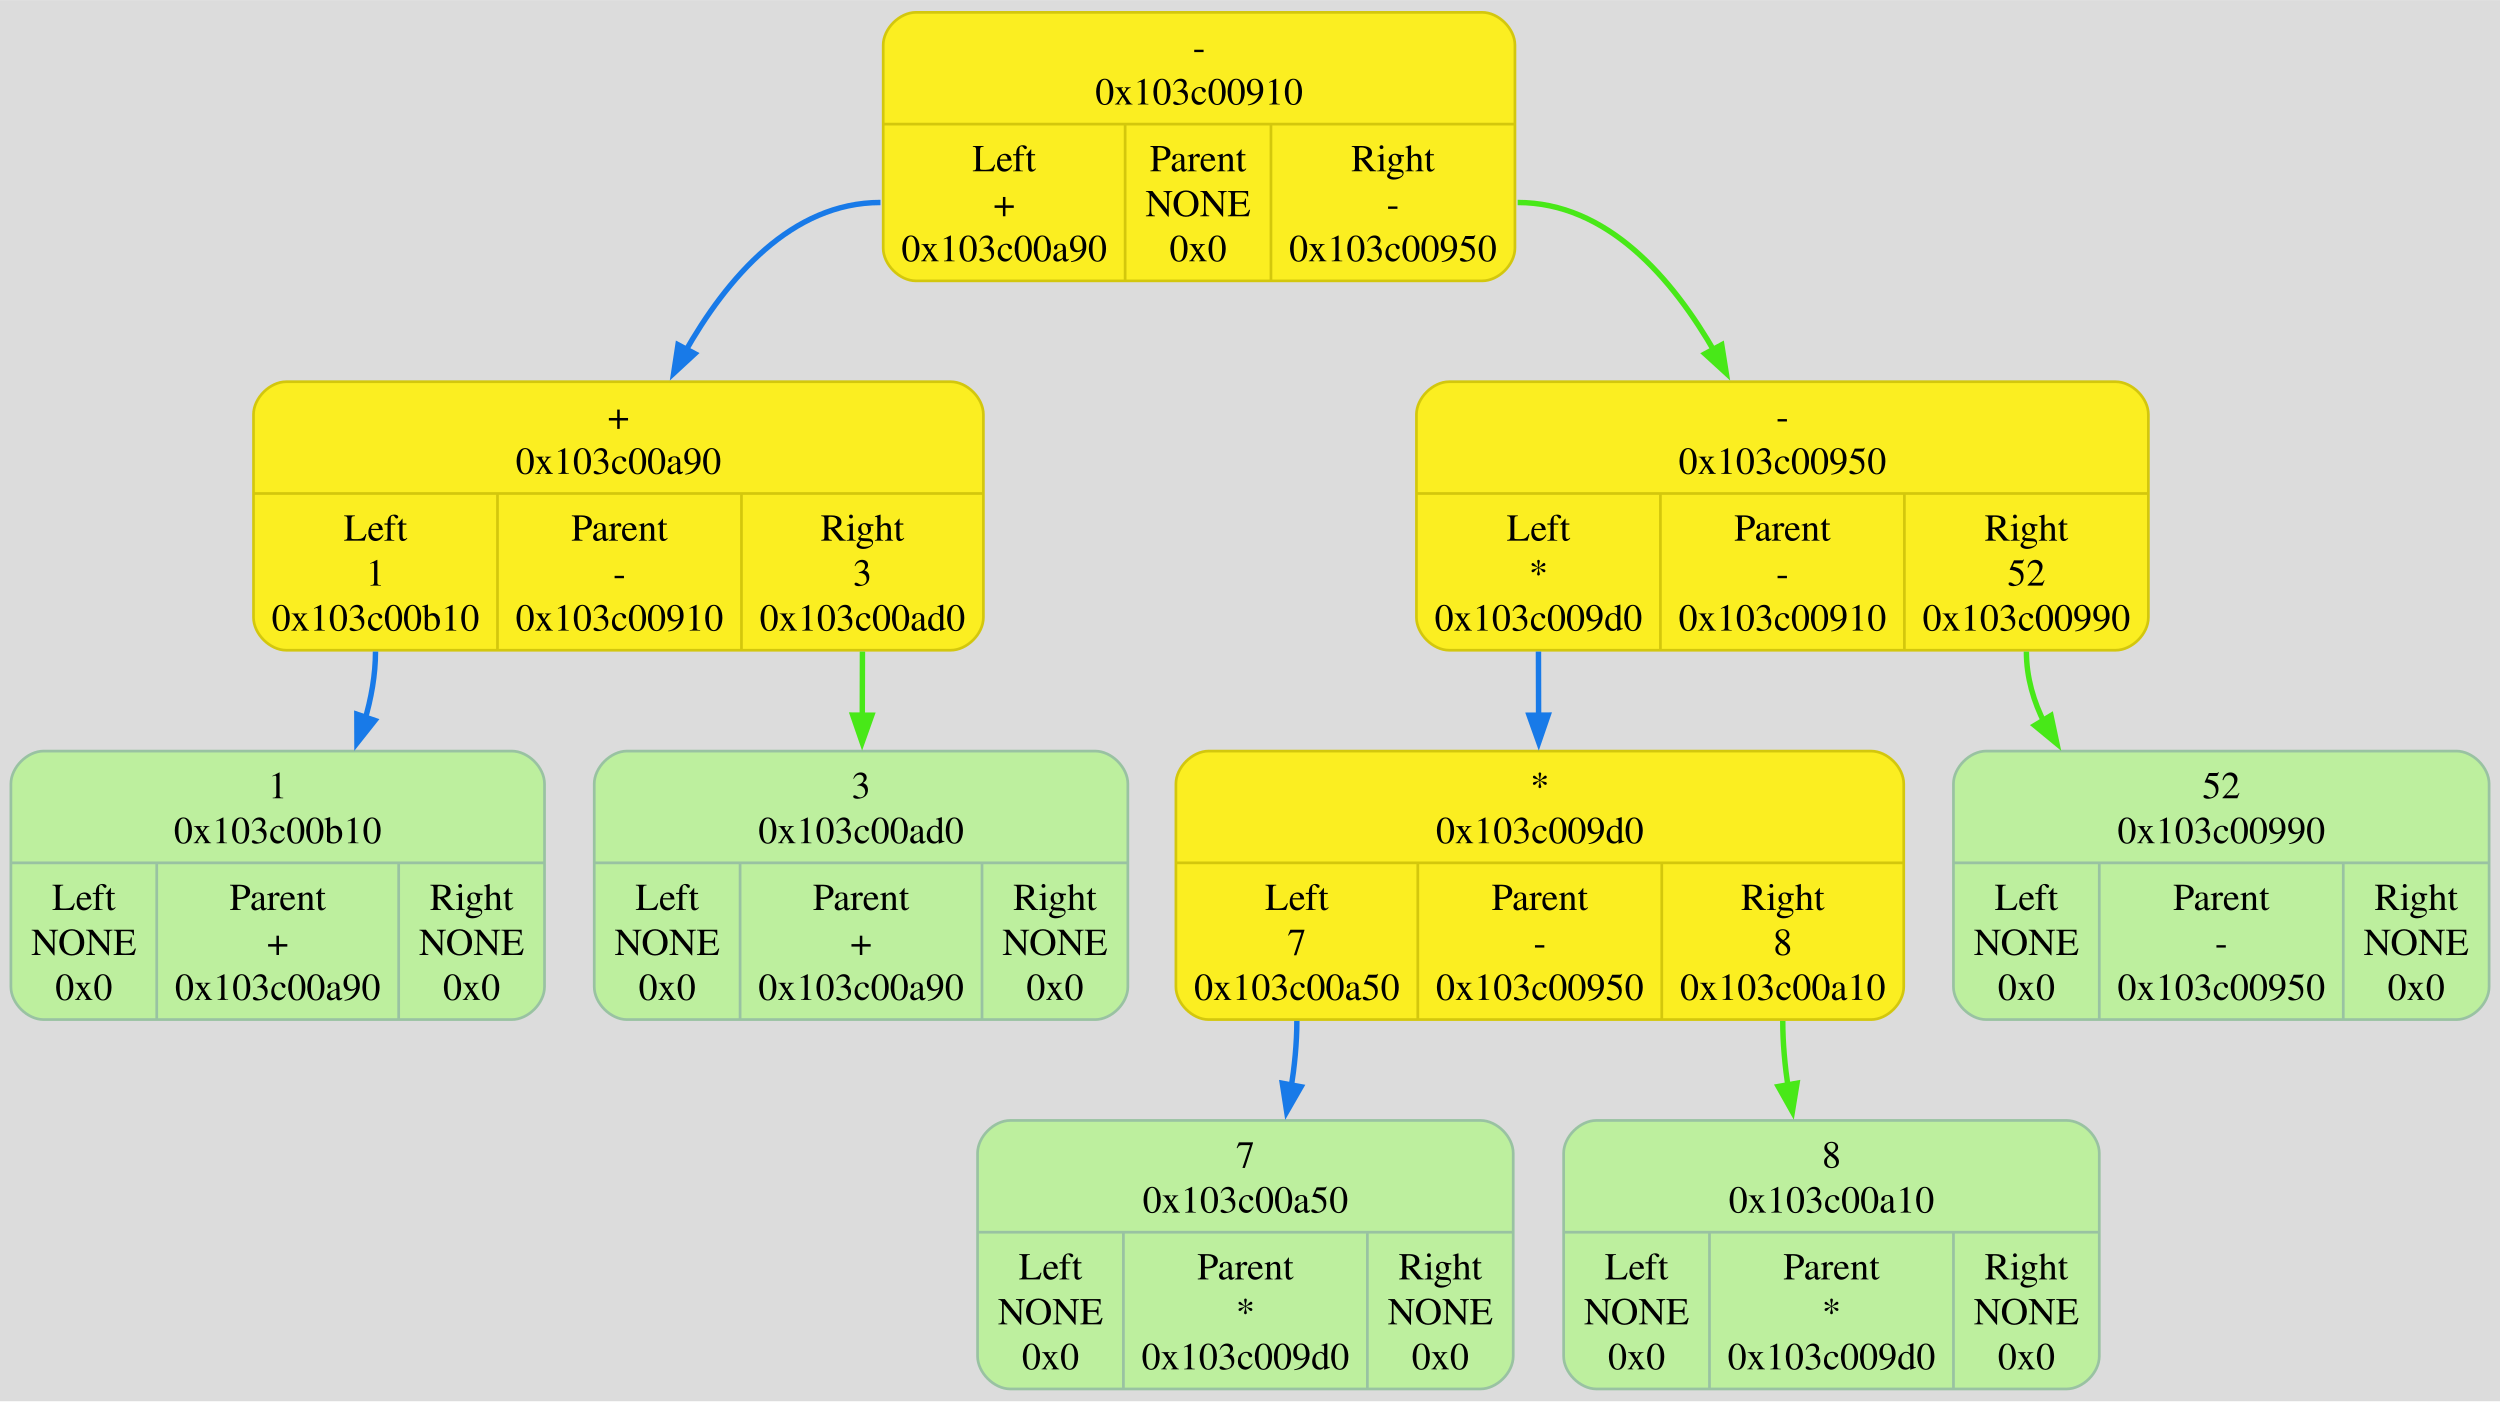
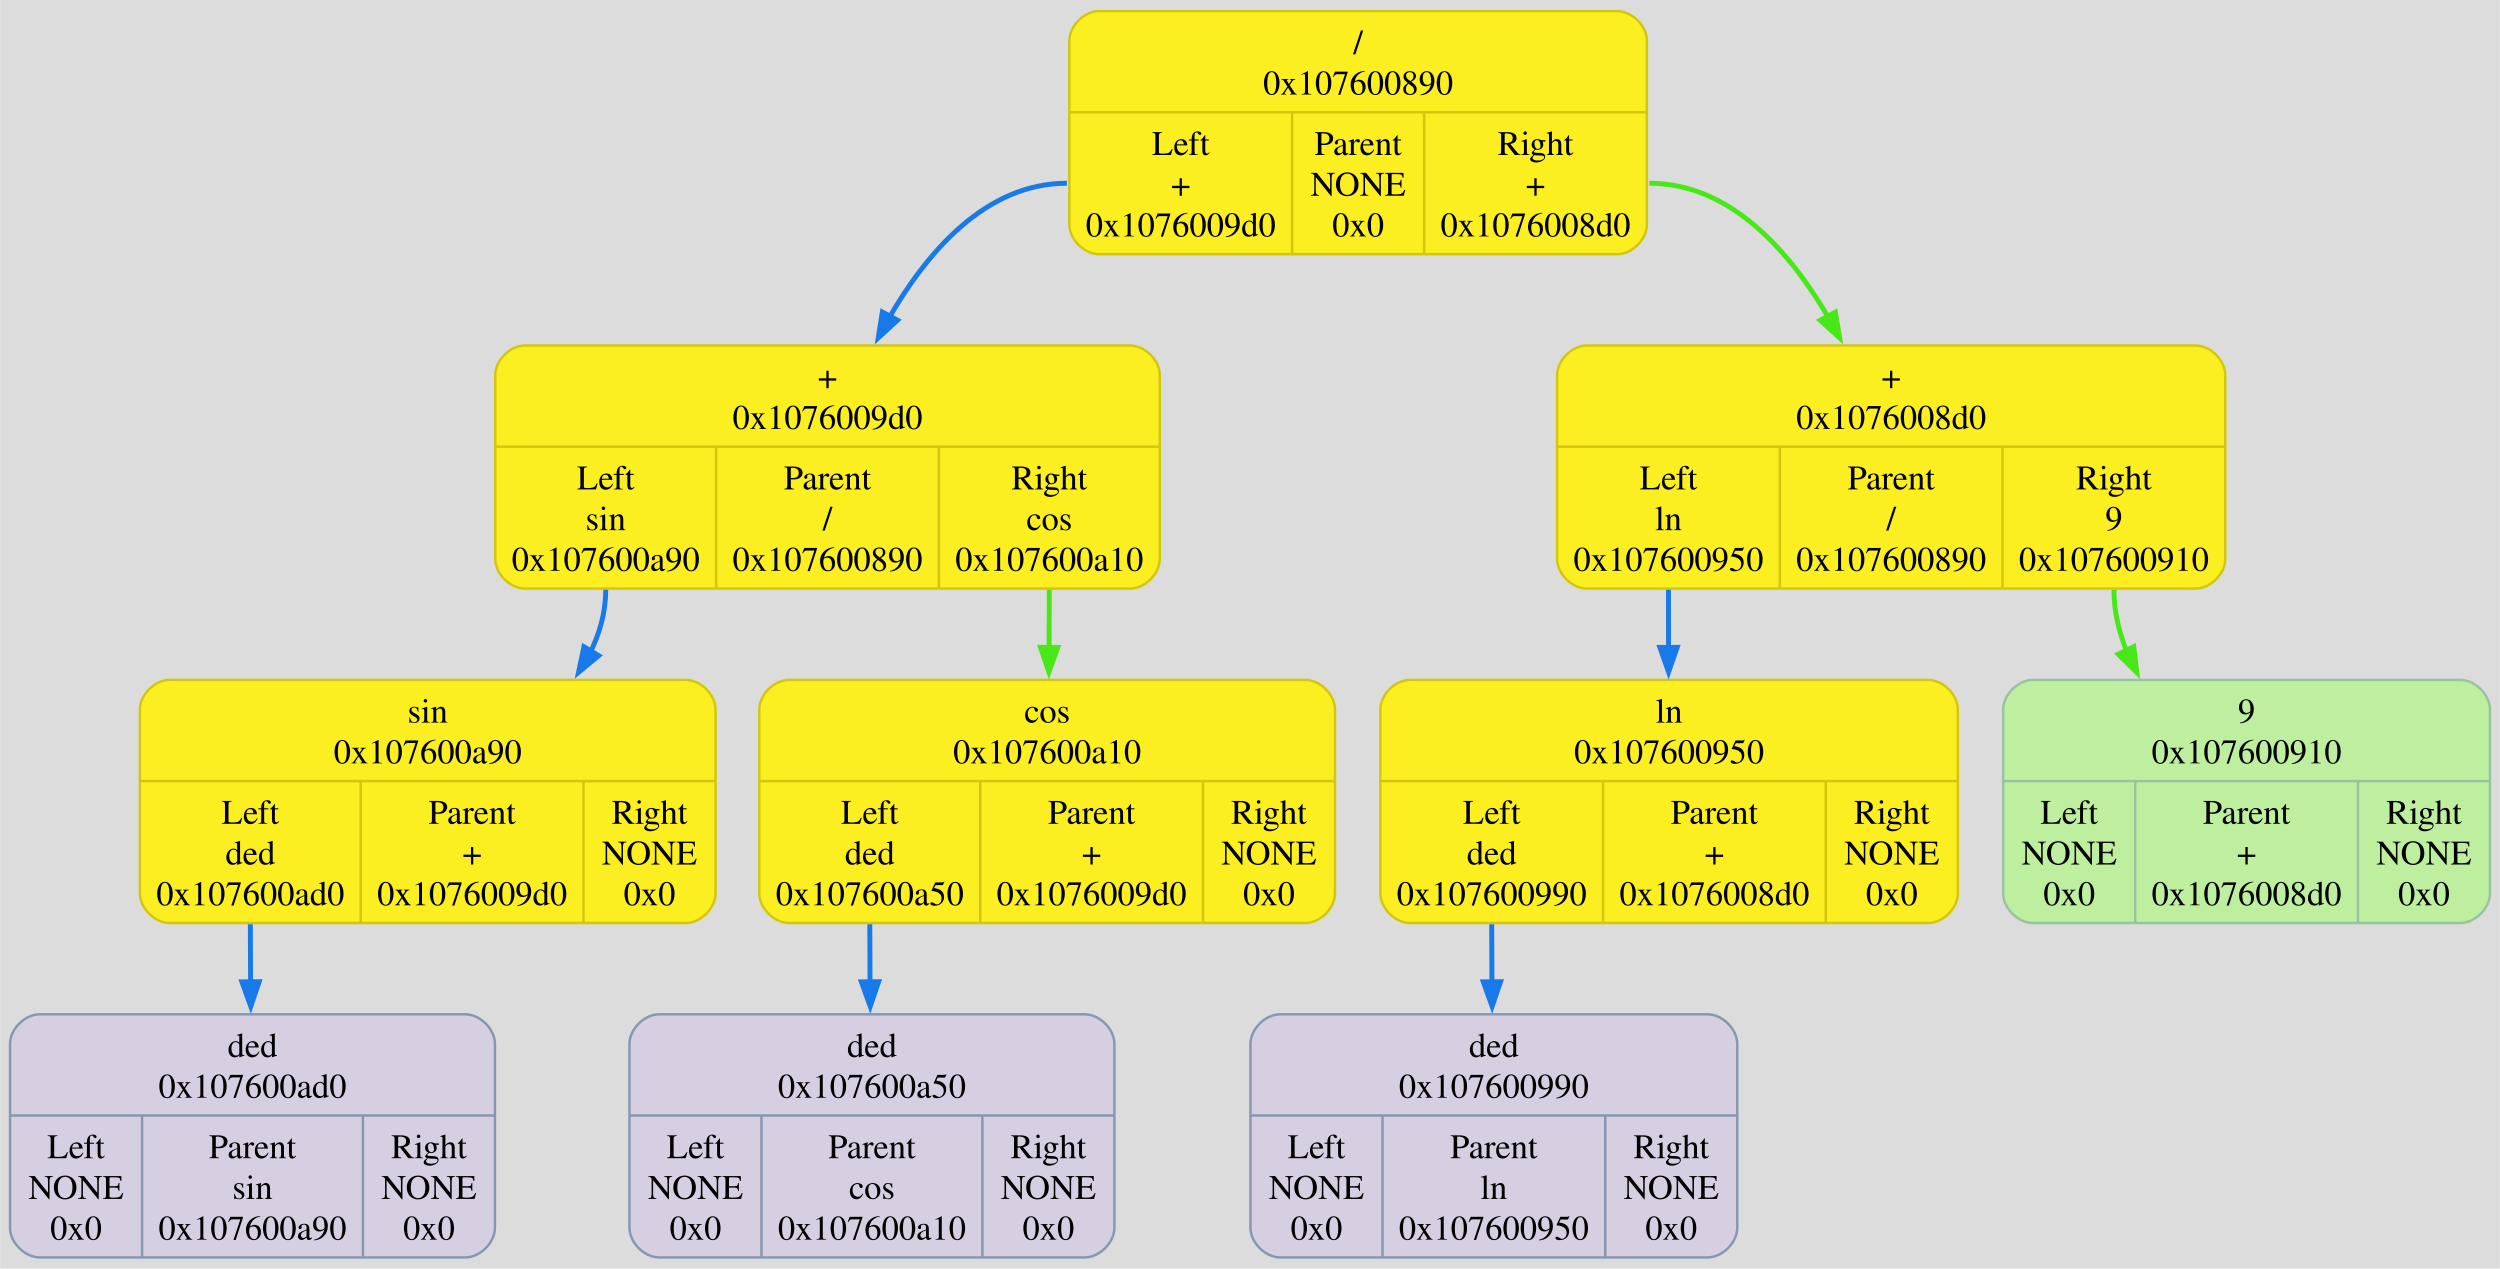
- <svg xmlns="http://www.w3.org/2000/svg" width="917pt" height="514pt" viewBox="0.00 0.00 917.12 514.00">
+ <svg xmlns="http://www.w3.org/2000/svg" width="1013pt" height="514pt" viewBox="0.00 0.00 1012.88 514.00">
  <g id="graph0" class="graph" transform="scale(1 1) rotate(0) translate(4 510)">
-     <polygon fill="#dcdcdc" stroke="none" points="-4,4 -4,-510 913.12,-510 913.12,4 -4,4" />
+     <polygon fill="#dcdcdc" stroke="none" points="-4,4 -4,-510 1008.88,-510 1008.88,4 -4,4" />
    <g id="node1" class="node">
-       <path fill="#fbee21" stroke="#d3c70d" d="M332,-407C332,-407 539.75,-407 539.75,-407 545.75,-407 551.75,-413 551.75,-419 551.75,-419 551.75,-493.5 551.75,-493.5 551.75,-499.5 545.75,-505.5 539.75,-505.5 539.75,-505.5 332,-505.5 332,-505.5 326,-505.5 320,-499.5 320,-493.5 320,-493.5 320,-419 320,-419 320,-413 326,-407 332,-407" />
-       <text text-anchor="middle" x="435.88" y="-488.2" font-family="Times,serif" font-size="14.00" fill="#000000">-</text>
-       <text text-anchor="middle" x="435.88" y="-471.7" font-family="Times,serif" font-size="14.00" fill="#000000">0x103c00910</text>
-       <polyline fill="none" stroke="#d3c70d" points="320,-464.5 551.75,-464.5" />
-       <text text-anchor="middle" x="364.38" y="-447.2" font-family="Times,serif" font-size="14.00" fill="#000000">Left</text>
-       <text text-anchor="middle" x="364.38" y="-430.7" font-family="Times,serif" font-size="14.00" fill="#000000">+</text>
-       <text text-anchor="middle" x="364.38" y="-414.2" font-family="Times,serif" font-size="14.00" fill="#000000">0x103c00a90</text>
-       <polyline fill="none" stroke="#d3c70d" points="408.75,-407 408.75,-464.5" />
-       <text text-anchor="middle" x="435.5" y="-447.2" font-family="Times,serif" font-size="14.00" fill="#000000">Parent</text>
-       <text text-anchor="middle" x="435.5" y="-430.7" font-family="Times,serif" font-size="14.00" fill="#000000">NONE</text>
-       <text text-anchor="middle" x="435.5" y="-414.2" font-family="Times,serif" font-size="14.00" fill="#000000">0x0</text>
-       <polyline fill="none" stroke="#d3c70d" points="462.25,-407 462.25,-464.5" />
-       <text text-anchor="middle" x="507" y="-447.2" font-family="Times,serif" font-size="14.00" fill="#000000">Right</text>
-       <text text-anchor="middle" x="507" y="-430.7" font-family="Times,serif" font-size="14.00" fill="#000000">-</text>
-       <text text-anchor="middle" x="507" y="-414.2" font-family="Times,serif" font-size="14.00" fill="#000000">0x103c00950</text>
+       <path fill="#fbee21" stroke="#d3c70d" d="M441.25,-407C441.25,-407 651.25,-407 651.25,-407 657.25,-407 663.25,-413 663.25,-419 663.25,-419 663.25,-493.5 663.25,-493.5 663.25,-499.5 657.25,-505.5 651.25,-505.5 651.25,-505.5 441.25,-505.5 441.25,-505.5 435.25,-505.5 429.25,-499.5 429.25,-493.5 429.25,-493.5 429.25,-419 429.25,-419 429.25,-413 435.25,-407 441.25,-407" />
+       <text text-anchor="middle" x="546.25" y="-488.2" font-family="Times,serif" font-size="14.00" fill="#000000">/</text>
+       <text text-anchor="middle" x="546.25" y="-471.7" font-family="Times,serif" font-size="14.00" fill="#000000">0x107600890</text>
+       <polyline fill="none" stroke="#d3c70d" points="429.25,-464.5 663.25,-464.5" />
+       <text text-anchor="middle" x="474.38" y="-447.2" font-family="Times,serif" font-size="14.00" fill="#000000">Left</text>
+       <text text-anchor="middle" x="474.38" y="-430.7" font-family="Times,serif" font-size="14.00" fill="#000000">+</text>
+       <text text-anchor="middle" x="474.38" y="-414.2" font-family="Times,serif" font-size="14.00" fill="#000000">0x1076009d0</text>
+       <polyline fill="none" stroke="#d3c70d" points="519.5,-407 519.5,-464.5" />
+       <text text-anchor="middle" x="546.25" y="-447.2" font-family="Times,serif" font-size="14.00" fill="#000000">Parent</text>
+       <text text-anchor="middle" x="546.25" y="-430.7" font-family="Times,serif" font-size="14.00" fill="#000000">NONE</text>
+       <text text-anchor="middle" x="546.25" y="-414.2" font-family="Times,serif" font-size="14.00" fill="#000000">0x0</text>
+       <polyline fill="none" stroke="#d3c70d" points="573,-407 573,-464.5" />
+       <text text-anchor="middle" x="618.12" y="-447.2" font-family="Times,serif" font-size="14.00" fill="#000000">Right</text>
+       <text text-anchor="middle" x="618.12" y="-430.7" font-family="Times,serif" font-size="14.00" fill="#000000">+</text>
+       <text text-anchor="middle" x="618.12" y="-414.2" font-family="Times,serif" font-size="14.00" fill="#000000">0x1076008d0</text>
    </g>
    <g id="node2" class="node">
-       <path fill="#fbee21" stroke="#d3c70d" d="M101,-271.5C101,-271.5 344.75,-271.5 344.75,-271.5 350.75,-271.5 356.75,-277.5 356.75,-283.5 356.75,-283.5 356.75,-358 356.75,-358 356.75,-364 350.75,-370 344.75,-370 344.75,-370 101,-370 101,-370 95,-370 89,-364 89,-358 89,-358 89,-283.5 89,-283.5 89,-277.5 95,-271.5 101,-271.5" />
-       <text text-anchor="middle" x="222.88" y="-352.7" font-family="Times,serif" font-size="14.00" fill="#000000">+</text>
-       <text text-anchor="middle" x="222.88" y="-336.2" font-family="Times,serif" font-size="14.00" fill="#000000">0x103c00a90</text>
-       <polyline fill="none" stroke="#d3c70d" points="89,-329 356.75,-329" />
-       <text text-anchor="middle" x="133.75" y="-311.7" font-family="Times,serif" font-size="14.00" fill="#000000">Left</text>
-       <text text-anchor="middle" x="133.75" y="-295.2" font-family="Times,serif" font-size="14.00" fill="#000000">1</text>
-       <text text-anchor="middle" x="133.75" y="-278.7" font-family="Times,serif" font-size="14.00" fill="#000000">0x103c00b10</text>
-       <polyline fill="none" stroke="#d3c70d" points="178.5,-271.5 178.5,-329" />
-       <text text-anchor="middle" x="223.25" y="-311.7" font-family="Times,serif" font-size="14.00" fill="#000000">Parent</text>
-       <text text-anchor="middle" x="223.25" y="-295.2" font-family="Times,serif" font-size="14.00" fill="#000000">-</text>
-       <text text-anchor="middle" x="223.25" y="-278.7" font-family="Times,serif" font-size="14.00" fill="#000000">0x103c00910</text>
-       <polyline fill="none" stroke="#d3c70d" points="268,-271.5 268,-329" />
-       <text text-anchor="middle" x="312.38" y="-311.7" font-family="Times,serif" font-size="14.00" fill="#000000">Right</text>
-       <text text-anchor="middle" x="312.38" y="-295.2" font-family="Times,serif" font-size="14.00" fill="#000000">3</text>
-       <text text-anchor="middle" x="312.38" y="-278.7" font-family="Times,serif" font-size="14.00" fill="#000000">0x103c00ad0</text>
+       <path fill="#fbee21" stroke="#d3c70d" d="M208.62,-271.5C208.62,-271.5 453.88,-271.5 453.88,-271.5 459.88,-271.5 465.88,-277.5 465.88,-283.5 465.88,-283.5 465.88,-358 465.88,-358 465.88,-364 459.88,-370 453.88,-370 453.88,-370 208.62,-370 208.62,-370 202.62,-370 196.62,-364 196.62,-358 196.62,-358 196.62,-283.5 196.62,-283.5 196.62,-277.5 202.62,-271.5 208.62,-271.5" />
+       <text text-anchor="middle" x="331.25" y="-352.7" font-family="Times,serif" font-size="14.00" fill="#000000">+</text>
+       <text text-anchor="middle" x="331.25" y="-336.2" font-family="Times,serif" font-size="14.00" fill="#000000">0x1076009d0</text>
+       <polyline fill="none" stroke="#d3c70d" points="196.62,-329 465.88,-329" />
+       <text text-anchor="middle" x="241.38" y="-311.7" font-family="Times,serif" font-size="14.00" fill="#000000">Left</text>
+       <text text-anchor="middle" x="241.38" y="-295.2" font-family="Times,serif" font-size="14.00" fill="#000000">sin</text>
+       <text text-anchor="middle" x="241.38" y="-278.7" font-family="Times,serif" font-size="14.00" fill="#000000">0x107600a90</text>
+       <polyline fill="none" stroke="#d3c70d" points="286.12,-271.5 286.12,-329" />
+       <text text-anchor="middle" x="331.25" y="-311.7" font-family="Times,serif" font-size="14.00" fill="#000000">Parent</text>
+       <text text-anchor="middle" x="331.25" y="-295.2" font-family="Times,serif" font-size="14.00" fill="#000000">/</text>
+       <text text-anchor="middle" x="331.25" y="-278.7" font-family="Times,serif" font-size="14.00" fill="#000000">0x107600890</text>
+       <polyline fill="none" stroke="#d3c70d" points="376.38,-271.5 376.38,-329" />
+       <text text-anchor="middle" x="421.12" y="-311.7" font-family="Times,serif" font-size="14.00" fill="#000000">Right</text>
+       <text text-anchor="middle" x="421.12" y="-295.2" font-family="Times,serif" font-size="14.00" fill="#000000">cos</text>
+       <text text-anchor="middle" x="421.12" y="-278.7" font-family="Times,serif" font-size="14.00" fill="#000000">0x107600a10</text>
    </g>
    <g id="edge1" class="edge">
-       <path fill="none" stroke="#187ae8" stroke-width="2" d="M319,-435.75C286.46,-435.75 262.71,-408.27 246.95,-380.3" />
-       <polygon fill="#187ae8" stroke="#187ae8" stroke-width="2" points="250.91,-380.29 243.13,-373.1 244.72,-383.57 250.91,-380.29" />
+       <path fill="none" stroke="#187ae8" stroke-width="2" d="M428.25,-435.75C395.59,-435.75 371.62,-408.27 355.68,-380.3" />
+       <polygon fill="#187ae8" stroke="#187ae8" stroke-width="2" points="359.62,-380.25 351.8,-373.09 353.46,-383.56 359.62,-380.25" />
+     </g>
+     <g id="node7" class="node">
+       <path fill="#fbee21" stroke="#d3c70d" d="M638.88,-271.5C638.88,-271.5 885.62,-271.5 885.62,-271.5 891.62,-271.5 897.62,-277.5 897.62,-283.5 897.62,-283.5 897.62,-358 897.62,-358 897.62,-364 891.62,-370 885.62,-370 885.62,-370 638.88,-370 638.88,-370 632.88,-370 626.88,-364 626.88,-358 626.88,-358 626.88,-283.5 626.88,-283.5 626.88,-277.5 632.88,-271.5 638.88,-271.5" />
+       <text text-anchor="middle" x="762.25" y="-352.7" font-family="Times,serif" font-size="14.00" fill="#000000">+</text>
+       <text text-anchor="middle" x="762.25" y="-336.2" font-family="Times,serif" font-size="14.00" fill="#000000">0x1076008d0</text>
+       <polyline fill="none" stroke="#d3c70d" points="626.88,-329 897.62,-329" />
+       <text text-anchor="middle" x="672" y="-311.7" font-family="Times,serif" font-size="14.00" fill="#000000">Left</text>
+       <text text-anchor="middle" x="672" y="-295.2" font-family="Times,serif" font-size="14.00" fill="#000000">ln</text>
+       <text text-anchor="middle" x="672" y="-278.7" font-family="Times,serif" font-size="14.00" fill="#000000">0x107600950</text>
+       <polyline fill="none" stroke="#d3c70d" points="717.12,-271.5 717.12,-329" />
+       <text text-anchor="middle" x="762.25" y="-311.7" font-family="Times,serif" font-size="14.00" fill="#000000">Parent</text>
+       <text text-anchor="middle" x="762.25" y="-295.2" font-family="Times,serif" font-size="14.00" fill="#000000">/</text>
+       <text text-anchor="middle" x="762.25" y="-278.7" font-family="Times,serif" font-size="14.00" fill="#000000">0x107600890</text>
+       <polyline fill="none" stroke="#d3c70d" points="807.38,-271.5 807.38,-329" />
+       <text text-anchor="middle" x="852.5" y="-311.7" font-family="Times,serif" font-size="14.00" fill="#000000">Right</text>
+       <text text-anchor="middle" x="852.5" y="-295.2" font-family="Times,serif" font-size="14.00" fill="#000000">9</text>
+       <text text-anchor="middle" x="852.5" y="-278.7" font-family="Times,serif" font-size="14.00" fill="#000000">0x107600910</text>
+     </g>
+     <g id="edge9" class="edge">
+       <path fill="none" stroke="#48e818" stroke-width="2" d="M664.25,-435.75C697.05,-435.75 721.27,-408.27 737.42,-380.3" />
+       <polygon fill="#48e818" stroke="#48e818" stroke-width="2" points="739.64,-383.54 741.35,-373.09 733.49,-380.19 739.64,-383.54" />
+     </g>
+     <g id="node3" class="node">
+       <path fill="#fbee21" stroke="#d3c70d" d="M64.62,-136C64.62,-136 273.88,-136 273.88,-136 279.88,-136 285.88,-142 285.88,-148 285.88,-148 285.88,-222.5 285.88,-222.5 285.88,-228.5 279.88,-234.5 273.88,-234.5 273.88,-234.5 64.63,-234.5 64.63,-234.5 58.62,-234.5 52.62,-228.5 52.62,-222.5 52.62,-222.5 52.62,-148 52.62,-148 52.62,-142 58.62,-136 64.62,-136" />
+       <text text-anchor="middle" x="169.25" y="-217.2" font-family="Times,serif" font-size="14.00" fill="#000000">sin</text>
+       <text text-anchor="middle" x="169.25" y="-200.7" font-family="Times,serif" font-size="14.00" fill="#000000">0x107600a90</text>
+       <polyline fill="none" stroke="#d3c70d" points="52.62,-193.5 285.88,-193.5" />
+       <text text-anchor="middle" x="97.38" y="-176.2" font-family="Times,serif" font-size="14.00" fill="#000000">Left</text>
+       <text text-anchor="middle" x="97.38" y="-159.7" font-family="Times,serif" font-size="14.00" fill="#000000">ded</text>
+       <text text-anchor="middle" x="97.38" y="-143.2" font-family="Times,serif" font-size="14.00" fill="#000000">0x107600ad0</text>
+       <polyline fill="none" stroke="#d3c70d" points="142.12,-136 142.12,-193.5" />
+       <text text-anchor="middle" x="187.25" y="-176.2" font-family="Times,serif" font-size="14.00" fill="#000000">Parent</text>
+       <text text-anchor="middle" x="187.25" y="-159.7" font-family="Times,serif" font-size="14.00" fill="#000000">+</text>
+       <text text-anchor="middle" x="187.25" y="-143.2" font-family="Times,serif" font-size="14.00" fill="#000000">0x1076009d0</text>
+       <polyline fill="none" stroke="#d3c70d" points="232.38,-136 232.38,-193.5" />
+       <text text-anchor="middle" x="259.12" y="-176.2" font-family="Times,serif" font-size="14.00" fill="#000000">Right</text>
+       <text text-anchor="middle" x="259.12" y="-159.7" font-family="Times,serif" font-size="14.00" fill="#000000">NONE</text>
+       <text text-anchor="middle" x="259.12" y="-143.2" font-family="Times,serif" font-size="14.00" fill="#000000">0x0</text>
+     </g>
+     <g id="edge2" class="edge">
+       <path fill="none" stroke="#187ae8" stroke-width="2" d="M241.38,-271C241.38,-261.66 238.8,-252.82 234.63,-244.64" />
+       <polygon fill="#187ae8" stroke="#187ae8" stroke-width="2" points="238.53,-244.33 230.37,-237.57 232.54,-247.95 238.53,-244.33" />
    </g>
    <g id="node5" class="node">
-       <path fill="#fbee21" stroke="#d3c70d" d="M527.62,-271.5C527.62,-271.5 772.12,-271.5 772.12,-271.5 778.12,-271.5 784.12,-277.5 784.12,-283.5 784.12,-283.5 784.12,-358 784.12,-358 784.12,-364 778.12,-370 772.12,-370 772.12,-370 527.62,-370 527.62,-370 521.62,-370 515.62,-364 515.62,-358 515.62,-358 515.62,-283.5 515.62,-283.5 515.62,-277.5 521.62,-271.5 527.62,-271.5" />
-       <text text-anchor="middle" x="649.88" y="-352.7" font-family="Times,serif" font-size="14.00" fill="#000000">-</text>
-       <text text-anchor="middle" x="649.88" y="-336.2" font-family="Times,serif" font-size="14.00" fill="#000000">0x103c00950</text>
-       <polyline fill="none" stroke="#d3c70d" points="515.62,-329 784.12,-329" />
-       <text text-anchor="middle" x="560.38" y="-311.7" font-family="Times,serif" font-size="14.00" fill="#000000">Left</text>
-       <text text-anchor="middle" x="560.38" y="-295.2" font-family="Times,serif" font-size="14.00" fill="#000000">*</text>
-       <text text-anchor="middle" x="560.38" y="-278.7" font-family="Times,serif" font-size="14.00" fill="#000000">0x103c009d0</text>
-       <polyline fill="none" stroke="#d3c70d" points="605.12,-271.5 605.12,-329" />
-       <text text-anchor="middle" x="649.88" y="-311.7" font-family="Times,serif" font-size="14.00" fill="#000000">Parent</text>
-       <text text-anchor="middle" x="649.88" y="-295.2" font-family="Times,serif" font-size="14.00" fill="#000000">-</text>
-       <text text-anchor="middle" x="649.88" y="-278.7" font-family="Times,serif" font-size="14.00" fill="#000000">0x103c00910</text>
-       <polyline fill="none" stroke="#d3c70d" points="694.62,-271.5 694.62,-329" />
-       <text text-anchor="middle" x="739.38" y="-311.7" font-family="Times,serif" font-size="14.00" fill="#000000">Right</text>
-       <text text-anchor="middle" x="739.38" y="-295.2" font-family="Times,serif" font-size="14.00" fill="#000000">52</text>
-       <text text-anchor="middle" x="739.38" y="-278.7" font-family="Times,serif" font-size="14.00" fill="#000000">0x103c00990</text>
+       <path fill="#fbee21" stroke="#d3c70d" d="M315.62,-136C315.62,-136 524.88,-136 524.88,-136 530.88,-136 536.88,-142 536.88,-148 536.88,-148 536.88,-222.5 536.88,-222.5 536.88,-228.5 530.88,-234.5 524.88,-234.5 524.88,-234.5 315.62,-234.5 315.62,-234.5 309.62,-234.5 303.62,-228.5 303.62,-222.5 303.62,-222.5 303.62,-148 303.62,-148 303.62,-142 309.62,-136 315.62,-136" />
+       <text text-anchor="middle" x="420.25" y="-217.2" font-family="Times,serif" font-size="14.00" fill="#000000">cos</text>
+       <text text-anchor="middle" x="420.25" y="-200.7" font-family="Times,serif" font-size="14.00" fill="#000000">0x107600a10</text>
+       <polyline fill="none" stroke="#d3c70d" points="303.62,-193.5 536.88,-193.5" />
+       <text text-anchor="middle" x="348.38" y="-176.2" font-family="Times,serif" font-size="14.00" fill="#000000">Left</text>
+       <text text-anchor="middle" x="348.38" y="-159.7" font-family="Times,serif" font-size="14.00" fill="#000000">ded</text>
+       <text text-anchor="middle" x="348.38" y="-143.2" font-family="Times,serif" font-size="14.00" fill="#000000">0x107600a50</text>
+       <polyline fill="none" stroke="#d3c70d" points="393.12,-136 393.12,-193.5" />
+       <text text-anchor="middle" x="438.25" y="-176.2" font-family="Times,serif" font-size="14.00" fill="#000000">Parent</text>
+       <text text-anchor="middle" x="438.25" y="-159.7" font-family="Times,serif" font-size="14.00" fill="#000000">+</text>
+       <text text-anchor="middle" x="438.25" y="-143.2" font-family="Times,serif" font-size="14.00" fill="#000000">0x1076009d0</text>
+       <polyline fill="none" stroke="#d3c70d" points="483.38,-136 483.38,-193.5" />
+       <text text-anchor="middle" x="510.12" y="-176.2" font-family="Times,serif" font-size="14.00" fill="#000000">Right</text>
+       <text text-anchor="middle" x="510.12" y="-159.7" font-family="Times,serif" font-size="14.00" fill="#000000">NONE</text>
+       <text text-anchor="middle" x="510.12" y="-143.2" font-family="Times,serif" font-size="14.00" fill="#000000">0x0</text>
+     </g>
+     <g id="edge5" class="edge">
+       <path fill="none" stroke="#48e818" stroke-width="2" d="M421.12,-271C421.12,-262.91 421.08,-254.38 421.02,-245.98" />
+       <polygon fill="#48e818" stroke="#48e818" stroke-width="2" points="424.54,-247.65 420.95,-237.68 417.54,-247.71 424.54,-247.65" />
+     </g>
+     <g id="node4" class="node">
+       <path fill="#d5cfe1" stroke="#8797b2" d="M12,-0.5C12,-0.5 184.5,-0.5 184.5,-0.5 190.5,-0.5 196.5,-6.5 196.5,-12.5 196.5,-12.5 196.5,-87 196.5,-87 196.5,-93 190.5,-99 184.5,-99 184.5,-99 12,-99 12,-99 6,-99 0,-93 0,-87 0,-87 0,-12.5 0,-12.5 0,-6.5 6,-0.5 12,-0.5" />
+       <text text-anchor="middle" x="98.25" y="-81.7" font-family="Times,serif" font-size="14.00" fill="#000000">ded</text>
+       <text text-anchor="middle" x="98.25" y="-65.2" font-family="Times,serif" font-size="14.00" fill="#000000">0x107600ad0</text>
+       <polyline fill="none" stroke="#8797b2" points="0,-58 196.5,-58" />
+       <text text-anchor="middle" x="26.75" y="-40.7" font-family="Times,serif" font-size="14.00" fill="#000000">Left</text>
+       <text text-anchor="middle" x="26.75" y="-24.2" font-family="Times,serif" font-size="14.00" fill="#000000">NONE</text>
+       <text text-anchor="middle" x="26.75" y="-7.7" font-family="Times,serif" font-size="14.00" fill="#000000">0x0</text>
+       <polyline fill="none" stroke="#8797b2" points="53.5,-0.5 53.5,-58" />
+       <text text-anchor="middle" x="98.25" y="-40.7" font-family="Times,serif" font-size="14.00" fill="#000000">Parent</text>
+       <text text-anchor="middle" x="98.25" y="-24.2" font-family="Times,serif" font-size="14.00" fill="#000000">sin</text>
+       <text text-anchor="middle" x="98.25" y="-7.7" font-family="Times,serif" font-size="14.00" fill="#000000">0x107600a90</text>
+       <polyline fill="none" stroke="#8797b2" points="143,-0.5 143,-58" />
+       <text text-anchor="middle" x="169.75" y="-40.7" font-family="Times,serif" font-size="14.00" fill="#000000">Right</text>
+       <text text-anchor="middle" x="169.75" y="-24.2" font-family="Times,serif" font-size="14.00" fill="#000000">NONE</text>
+       <text text-anchor="middle" x="169.75" y="-7.7" font-family="Times,serif" font-size="14.00" fill="#000000">0x0</text>
+     </g>
+     <g id="edge3" class="edge">
+       <path fill="none" stroke="#187ae8" stroke-width="2" d="M97.38,-135.5C97.38,-127.41 97.42,-118.88 97.48,-110.48" />
+       <polygon fill="#187ae8" stroke="#187ae8" stroke-width="2" points="100.96,-112.21 97.55,-102.18 93.96,-112.15 100.96,-112.21" />
+     </g>
+     <g id="node6" class="node">
+       <path fill="#d5cfe1" stroke="#8797b2" d="M263,-0.5C263,-0.5 435.5,-0.5 435.5,-0.5 441.5,-0.5 447.5,-6.5 447.5,-12.5 447.5,-12.5 447.5,-87 447.5,-87 447.5,-93 441.5,-99 435.5,-99 435.5,-99 263,-99 263,-99 257,-99 251,-93 251,-87 251,-87 251,-12.5 251,-12.5 251,-6.5 257,-0.5 263,-0.5" />
+       <text text-anchor="middle" x="349.25" y="-81.7" font-family="Times,serif" font-size="14.00" fill="#000000">ded</text>
+       <text text-anchor="middle" x="349.25" y="-65.2" font-family="Times,serif" font-size="14.00" fill="#000000">0x107600a50</text>
+       <polyline fill="none" stroke="#8797b2" points="251,-58 447.5,-58" />
+       <text text-anchor="middle" x="277.75" y="-40.7" font-family="Times,serif" font-size="14.00" fill="#000000">Left</text>
+       <text text-anchor="middle" x="277.75" y="-24.2" font-family="Times,serif" font-size="14.00" fill="#000000">NONE</text>
+       <text text-anchor="middle" x="277.75" y="-7.7" font-family="Times,serif" font-size="14.00" fill="#000000">0x0</text>
+       <polyline fill="none" stroke="#8797b2" points="304.5,-0.5 304.5,-58" />
+       <text text-anchor="middle" x="349.25" y="-40.7" font-family="Times,serif" font-size="14.00" fill="#000000">Parent</text>
+       <text text-anchor="middle" x="349.25" y="-24.2" font-family="Times,serif" font-size="14.00" fill="#000000">cos</text>
+       <text text-anchor="middle" x="349.25" y="-7.7" font-family="Times,serif" font-size="14.00" fill="#000000">0x107600a10</text>
+       <polyline fill="none" stroke="#8797b2" points="394,-0.5 394,-58" />
+       <text text-anchor="middle" x="420.75" y="-40.7" font-family="Times,serif" font-size="14.00" fill="#000000">Right</text>
+       <text text-anchor="middle" x="420.75" y="-24.2" font-family="Times,serif" font-size="14.00" fill="#000000">NONE</text>
+       <text text-anchor="middle" x="420.75" y="-7.7" font-family="Times,serif" font-size="14.00" fill="#000000">0x0</text>
+     </g>
+     <g id="edge4" class="edge">
+       <path fill="none" stroke="#187ae8" stroke-width="2" d="M348.38,-135.5C348.38,-127.41 348.42,-118.88 348.48,-110.48" />
+       <polygon fill="#187ae8" stroke="#187ae8" stroke-width="2" points="351.96,-112.21 348.55,-102.18 344.96,-112.15 351.96,-112.21" />
+     </g>
+     <g id="node8" class="node">
+       <path fill="#fbee21" stroke="#d3c70d" d="M567.25,-136C567.25,-136 777.25,-136 777.25,-136 783.25,-136 789.25,-142 789.25,-148 789.25,-148 789.25,-222.5 789.25,-222.5 789.25,-228.5 783.25,-234.5 777.25,-234.5 777.25,-234.5 567.25,-234.5 567.25,-234.5 561.25,-234.5 555.25,-228.5 555.25,-222.5 555.25,-222.5 555.25,-148 555.25,-148 555.25,-142 561.25,-136 567.25,-136" />
+       <text text-anchor="middle" x="672.25" y="-217.2" font-family="Times,serif" font-size="14.00" fill="#000000">ln</text>
+       <text text-anchor="middle" x="672.25" y="-200.7" font-family="Times,serif" font-size="14.00" fill="#000000">0x107600950</text>
+       <polyline fill="none" stroke="#d3c70d" points="555.25,-193.5 789.25,-193.5" />
+       <text text-anchor="middle" x="600.38" y="-176.2" font-family="Times,serif" font-size="14.00" fill="#000000">Left</text>
+       <text text-anchor="middle" x="600.38" y="-159.7" font-family="Times,serif" font-size="14.00" fill="#000000">ded</text>
+       <text text-anchor="middle" x="600.38" y="-143.2" font-family="Times,serif" font-size="14.00" fill="#000000">0x107600990</text>
+       <polyline fill="none" stroke="#d3c70d" points="645.5,-136 645.5,-193.5" />
+       <text text-anchor="middle" x="690.62" y="-176.2" font-family="Times,serif" font-size="14.00" fill="#000000">Parent</text>
+       <text text-anchor="middle" x="690.62" y="-159.7" font-family="Times,serif" font-size="14.00" fill="#000000">+</text>
+       <text text-anchor="middle" x="690.62" y="-143.2" font-family="Times,serif" font-size="14.00" fill="#000000">0x1076008d0</text>
+       <polyline fill="none" stroke="#d3c70d" points="735.75,-136 735.75,-193.5" />
+       <text text-anchor="middle" x="762.5" y="-176.2" font-family="Times,serif" font-size="14.00" fill="#000000">Right</text>
+       <text text-anchor="middle" x="762.5" y="-159.7" font-family="Times,serif" font-size="14.00" fill="#000000">NONE</text>
+       <text text-anchor="middle" x="762.5" y="-143.2" font-family="Times,serif" font-size="14.00" fill="#000000">0x0</text>
+     </g>
+     <g id="edge6" class="edge">
+       <path fill="none" stroke="#187ae8" stroke-width="2" d="M672,-271C672,-262.91 672.01,-254.38 672.03,-245.98" />
+       <polygon fill="#187ae8" stroke="#187ae8" stroke-width="2" points="675.53,-247.69 672.05,-237.68 668.53,-247.67 675.53,-247.69" />
+     </g>
+     <g id="node10" class="node">
+       <path fill="#bdef9e" stroke="#99c2a2" d="M819.62,-136C819.62,-136 992.88,-136 992.88,-136 998.88,-136 1004.88,-142 1004.88,-148 1004.88,-148 1004.88,-222.5 1004.88,-222.5 1004.88,-228.5 998.88,-234.5 992.88,-234.5 992.88,-234.5 819.62,-234.5 819.62,-234.5 813.62,-234.5 807.62,-228.5 807.62,-222.5 807.62,-222.5 807.62,-148 807.62,-148 807.62,-142 813.62,-136 819.62,-136" />
+       <text text-anchor="middle" x="906.25" y="-217.2" font-family="Times,serif" font-size="14.00" fill="#000000">9</text>
+       <text text-anchor="middle" x="906.25" y="-200.7" font-family="Times,serif" font-size="14.00" fill="#000000">0x107600910</text>
+       <polyline fill="none" stroke="#99c2a2" points="807.62,-193.5 1004.88,-193.5" />
+       <text text-anchor="middle" x="834.38" y="-176.2" font-family="Times,serif" font-size="14.00" fill="#000000">Left</text>
+       <text text-anchor="middle" x="834.38" y="-159.7" font-family="Times,serif" font-size="14.00" fill="#000000">NONE</text>
+       <text text-anchor="middle" x="834.38" y="-143.2" font-family="Times,serif" font-size="14.00" fill="#000000">0x0</text>
+       <polyline fill="none" stroke="#99c2a2" points="861.12,-136 861.12,-193.5" />
+       <text text-anchor="middle" x="906.25" y="-176.2" font-family="Times,serif" font-size="14.00" fill="#000000">Parent</text>
+       <text text-anchor="middle" x="906.25" y="-159.7" font-family="Times,serif" font-size="14.00" fill="#000000">+</text>
+       <text text-anchor="middle" x="906.25" y="-143.2" font-family="Times,serif" font-size="14.00" fill="#000000">0x1076008d0</text>
+       <polyline fill="none" stroke="#99c2a2" points="951.38,-136 951.38,-193.5" />
+       <text text-anchor="middle" x="978.12" y="-176.2" font-family="Times,serif" font-size="14.00" fill="#000000">Right</text>
+       <text text-anchor="middle" x="978.12" y="-159.7" font-family="Times,serif" font-size="14.00" fill="#000000">NONE</text>
+       <text text-anchor="middle" x="978.12" y="-143.2" font-family="Times,serif" font-size="14.00" fill="#000000">0x0</text>
    </g>
    <g id="edge8" class="edge">
-       <path fill="none" stroke="#48e818" stroke-width="2" d="M552.75,-435.75C585.43,-435.75 609.43,-408.27 625.4,-380.3" />
-       <polygon fill="#48e818" stroke="#48e818" stroke-width="2" points="627.62,-383.56 629.28,-373.09 621.45,-380.24 627.62,-383.56" />
-     </g>
-     <g id="node3" class="node">
-       <path fill="#bdef9e" stroke="#99c2a2" d="M12,-136C12,-136 183.75,-136 183.75,-136 189.75,-136 195.75,-142 195.75,-148 195.75,-148 195.75,-222.5 195.75,-222.5 195.75,-228.5 189.75,-234.5 183.75,-234.5 183.75,-234.5 12,-234.5 12,-234.5 6,-234.5 0,-228.5 0,-222.5 0,-222.5 0,-148 0,-148 0,-142 6,-136 12,-136" />
-       <text text-anchor="middle" x="97.88" y="-217.2" font-family="Times,serif" font-size="14.00" fill="#000000">1</text>
-       <text text-anchor="middle" x="97.88" y="-200.7" font-family="Times,serif" font-size="14.00" fill="#000000">0x103c00b10</text>
-       <polyline fill="none" stroke="#99c2a2" points="0,-193.5 195.75,-193.5" />
-       <text text-anchor="middle" x="26.75" y="-176.2" font-family="Times,serif" font-size="14.00" fill="#000000">Left</text>
-       <text text-anchor="middle" x="26.75" y="-159.7" font-family="Times,serif" font-size="14.00" fill="#000000">NONE</text>
-       <text text-anchor="middle" x="26.75" y="-143.2" font-family="Times,serif" font-size="14.00" fill="#000000">0x0</text>
-       <polyline fill="none" stroke="#99c2a2" points="53.5,-136 53.5,-193.5" />
-       <text text-anchor="middle" x="97.88" y="-176.2" font-family="Times,serif" font-size="14.00" fill="#000000">Parent</text>
-       <text text-anchor="middle" x="97.88" y="-159.7" font-family="Times,serif" font-size="14.00" fill="#000000">+</text>
-       <text text-anchor="middle" x="97.88" y="-143.2" font-family="Times,serif" font-size="14.00" fill="#000000">0x103c00a90</text>
-       <polyline fill="none" stroke="#99c2a2" points="142.25,-136 142.25,-193.5" />
-       <text text-anchor="middle" x="169" y="-176.2" font-family="Times,serif" font-size="14.00" fill="#000000">Right</text>
-       <text text-anchor="middle" x="169" y="-159.7" font-family="Times,serif" font-size="14.00" fill="#000000">NONE</text>
-       <text text-anchor="middle" x="169" y="-143.2" font-family="Times,serif" font-size="14.00" fill="#000000">0x0</text>
-     </g>
-     <g id="edge2" class="edge">
-       <path fill="none" stroke="#187ae8" stroke-width="2" d="M133.75,-271C133.75,-262.45 132.18,-253.76 129.7,-245.38" />
-       <polygon fill="#187ae8" stroke="#187ae8" stroke-width="2" points="133.53,-245.74 126.95,-237.43 126.91,-248.02 133.53,-245.74" />
-     </g>
-     <g id="node4" class="node">
-       <path fill="#bdef9e" stroke="#99c2a2" d="M226,-136C226,-136 397.75,-136 397.75,-136 403.75,-136 409.75,-142 409.75,-148 409.75,-148 409.75,-222.5 409.75,-222.5 409.75,-228.5 403.75,-234.5 397.75,-234.5 397.75,-234.5 226,-234.5 226,-234.5 220,-234.5 214,-228.5 214,-222.5 214,-222.5 214,-148 214,-148 214,-142 220,-136 226,-136" />
-       <text text-anchor="middle" x="311.88" y="-217.2" font-family="Times,serif" font-size="14.00" fill="#000000">3</text>
-       <text text-anchor="middle" x="311.88" y="-200.7" font-family="Times,serif" font-size="14.00" fill="#000000">0x103c00ad0</text>
-       <polyline fill="none" stroke="#99c2a2" points="214,-193.5 409.75,-193.5" />
-       <text text-anchor="middle" x="240.75" y="-176.2" font-family="Times,serif" font-size="14.00" fill="#000000">Left</text>
-       <text text-anchor="middle" x="240.75" y="-159.7" font-family="Times,serif" font-size="14.00" fill="#000000">NONE</text>
-       <text text-anchor="middle" x="240.75" y="-143.2" font-family="Times,serif" font-size="14.00" fill="#000000">0x0</text>
-       <polyline fill="none" stroke="#99c2a2" points="267.5,-136 267.5,-193.5" />
-       <text text-anchor="middle" x="311.88" y="-176.2" font-family="Times,serif" font-size="14.00" fill="#000000">Parent</text>
-       <text text-anchor="middle" x="311.88" y="-159.7" font-family="Times,serif" font-size="14.00" fill="#000000">+</text>
-       <text text-anchor="middle" x="311.88" y="-143.2" font-family="Times,serif" font-size="14.00" fill="#000000">0x103c00a90</text>
-       <polyline fill="none" stroke="#99c2a2" points="356.25,-136 356.25,-193.5" />
-       <text text-anchor="middle" x="383" y="-176.2" font-family="Times,serif" font-size="14.00" fill="#000000">Right</text>
-       <text text-anchor="middle" x="383" y="-159.7" font-family="Times,serif" font-size="14.00" fill="#000000">NONE</text>
-       <text text-anchor="middle" x="383" y="-143.2" font-family="Times,serif" font-size="14.00" fill="#000000">0x0</text>
-     </g>
-     <g id="edge3" class="edge">
-       <path fill="none" stroke="#48e818" stroke-width="2" d="M312.38,-271C312.38,-262.91 312.35,-254.38 312.32,-245.98" />
-       <polygon fill="#48e818" stroke="#48e818" stroke-width="2" points="315.82,-247.66 312.27,-237.68 308.82,-247.7 315.82,-247.66" />
-     </g>
-     <g id="node6" class="node">
-       <path fill="#fbee21" stroke="#d3c70d" d="M439.38,-136C439.38,-136 682.38,-136 682.38,-136 688.38,-136 694.38,-142 694.38,-148 694.38,-148 694.38,-222.5 694.38,-222.5 694.38,-228.5 688.38,-234.5 682.38,-234.5 682.38,-234.5 439.38,-234.5 439.38,-234.5 433.38,-234.5 427.38,-228.5 427.38,-222.5 427.38,-222.5 427.38,-148 427.38,-148 427.38,-142 433.38,-136 439.38,-136" />
-       <text text-anchor="middle" x="560.88" y="-217.2" font-family="Times,serif" font-size="14.00" fill="#000000">*</text>
-       <text text-anchor="middle" x="560.88" y="-200.7" font-family="Times,serif" font-size="14.00" fill="#000000">0x103c009d0</text>
-       <polyline fill="none" stroke="#d3c70d" points="427.38,-193.5 694.38,-193.5" />
-       <text text-anchor="middle" x="471.75" y="-176.2" font-family="Times,serif" font-size="14.00" fill="#000000">Left</text>
-       <text text-anchor="middle" x="471.75" y="-159.7" font-family="Times,serif" font-size="14.00" fill="#000000">7</text>
-       <text text-anchor="middle" x="471.75" y="-143.2" font-family="Times,serif" font-size="14.00" fill="#000000">0x103c00a50</text>
-       <polyline fill="none" stroke="#d3c70d" points="516.12,-136 516.12,-193.5" />
-       <text text-anchor="middle" x="560.88" y="-176.2" font-family="Times,serif" font-size="14.00" fill="#000000">Parent</text>
-       <text text-anchor="middle" x="560.88" y="-159.7" font-family="Times,serif" font-size="14.00" fill="#000000">-</text>
-       <text text-anchor="middle" x="560.88" y="-143.2" font-family="Times,serif" font-size="14.00" fill="#000000">0x103c00950</text>
-       <polyline fill="none" stroke="#d3c70d" points="605.62,-136 605.62,-193.5" />
-       <text text-anchor="middle" x="650" y="-176.2" font-family="Times,serif" font-size="14.00" fill="#000000">Right</text>
-       <text text-anchor="middle" x="650" y="-159.7" font-family="Times,serif" font-size="14.00" fill="#000000">8</text>
-       <text text-anchor="middle" x="650" y="-143.2" font-family="Times,serif" font-size="14.00" fill="#000000">0x103c00a10</text>
-     </g>
-     <g id="edge4" class="edge">
-       <path fill="none" stroke="#187ae8" stroke-width="2" d="M560.38,-271C560.38,-262.91 560.4,-254.38 560.43,-245.98" />
-       <polygon fill="#187ae8" stroke="#187ae8" stroke-width="2" points="563.93,-247.7 560.48,-237.68 556.93,-247.66 563.93,-247.7" />
+       <path fill="none" stroke="#48e818" stroke-width="2" d="M852.5,-271C852.5,-262.06 854.66,-253.29 858.12,-245" />
+       <polygon fill="#48e818" stroke="#48e818" stroke-width="2" points="860.54,-248 861.79,-237.48 854.25,-244.93 860.54,-248" />
    </g>
    <g id="node9" class="node">
-       <path fill="#bdef9e" stroke="#99c2a2" d="M724.62,-136C724.62,-136 897.12,-136 897.12,-136 903.12,-136 909.12,-142 909.12,-148 909.12,-148 909.12,-222.5 909.12,-222.5 909.12,-228.5 903.12,-234.5 897.12,-234.5 897.12,-234.5 724.62,-234.5 724.62,-234.5 718.62,-234.5 712.62,-228.5 712.62,-222.5 712.62,-222.5 712.62,-148 712.62,-148 712.62,-142 718.62,-136 724.62,-136" />
-       <text text-anchor="middle" x="810.88" y="-217.2" font-family="Times,serif" font-size="14.00" fill="#000000">52</text>
-       <text text-anchor="middle" x="810.88" y="-200.7" font-family="Times,serif" font-size="14.00" fill="#000000">0x103c00990</text>
-       <polyline fill="none" stroke="#99c2a2" points="712.62,-193.5 909.12,-193.5" />
-       <text text-anchor="middle" x="739.38" y="-176.2" font-family="Times,serif" font-size="14.00" fill="#000000">Left</text>
-       <text text-anchor="middle" x="739.38" y="-159.7" font-family="Times,serif" font-size="14.00" fill="#000000">NONE</text>
-       <text text-anchor="middle" x="739.38" y="-143.2" font-family="Times,serif" font-size="14.00" fill="#000000">0x0</text>
-       <polyline fill="none" stroke="#99c2a2" points="766.12,-136 766.12,-193.5" />
-       <text text-anchor="middle" x="810.88" y="-176.2" font-family="Times,serif" font-size="14.00" fill="#000000">Parent</text>
-       <text text-anchor="middle" x="810.88" y="-159.7" font-family="Times,serif" font-size="14.00" fill="#000000">-</text>
-       <text text-anchor="middle" x="810.88" y="-143.2" font-family="Times,serif" font-size="14.00" fill="#000000">0x103c00950</text>
-       <polyline fill="none" stroke="#99c2a2" points="855.62,-136 855.62,-193.5" />
-       <text text-anchor="middle" x="882.38" y="-176.2" font-family="Times,serif" font-size="14.00" fill="#000000">Right</text>
-       <text text-anchor="middle" x="882.38" y="-159.7" font-family="Times,serif" font-size="14.00" fill="#000000">NONE</text>
-       <text text-anchor="middle" x="882.38" y="-143.2" font-family="Times,serif" font-size="14.00" fill="#000000">0x0</text>
+       <path fill="#d5cfe1" stroke="#8797b2" d="M514.62,-0.5C514.62,-0.5 687.88,-0.5 687.88,-0.5 693.88,-0.5 699.88,-6.5 699.88,-12.5 699.88,-12.5 699.88,-87 699.88,-87 699.88,-93 693.88,-99 687.88,-99 687.88,-99 514.62,-99 514.62,-99 508.62,-99 502.62,-93 502.62,-87 502.62,-87 502.62,-12.5 502.62,-12.5 502.62,-6.5 508.62,-0.5 514.62,-0.5" />
+       <text text-anchor="middle" x="601.25" y="-81.7" font-family="Times,serif" font-size="14.00" fill="#000000">ded</text>
+       <text text-anchor="middle" x="601.25" y="-65.2" font-family="Times,serif" font-size="14.00" fill="#000000">0x107600990</text>
+       <polyline fill="none" stroke="#8797b2" points="502.62,-58 699.88,-58" />
+       <text text-anchor="middle" x="529.38" y="-40.7" font-family="Times,serif" font-size="14.00" fill="#000000">Left</text>
+       <text text-anchor="middle" x="529.38" y="-24.2" font-family="Times,serif" font-size="14.00" fill="#000000">NONE</text>
+       <text text-anchor="middle" x="529.38" y="-7.7" font-family="Times,serif" font-size="14.00" fill="#000000">0x0</text>
+       <polyline fill="none" stroke="#8797b2" points="556.12,-0.5 556.12,-58" />
+       <text text-anchor="middle" x="601.25" y="-40.7" font-family="Times,serif" font-size="14.00" fill="#000000">Parent</text>
+       <text text-anchor="middle" x="601.25" y="-24.2" font-family="Times,serif" font-size="14.00" fill="#000000">ln</text>
+       <text text-anchor="middle" x="601.25" y="-7.7" font-family="Times,serif" font-size="14.00" fill="#000000">0x107600950</text>
+       <polyline fill="none" stroke="#8797b2" points="646.38,-0.5 646.38,-58" />
+       <text text-anchor="middle" x="673.12" y="-40.7" font-family="Times,serif" font-size="14.00" fill="#000000">Right</text>
+       <text text-anchor="middle" x="673.12" y="-24.2" font-family="Times,serif" font-size="14.00" fill="#000000">NONE</text>
+       <text text-anchor="middle" x="673.12" y="-7.7" font-family="Times,serif" font-size="14.00" fill="#000000">0x0</text>
    </g>
    <g id="edge7" class="edge">
-       <path fill="none" stroke="#48e818" stroke-width="2" d="M739.38,-271C739.38,-261.56 742,-252.62 746.24,-244.34" />
-       <polygon fill="#48e818" stroke="#48e818" stroke-width="2" points="748.4,-247.54 750.59,-237.17 742.41,-243.91 748.4,-247.54" />
-     </g>
-     <g id="node7" class="node">
-       <path fill="#bdef9e" stroke="#99c2a2" d="M366.62,-0.5C366.62,-0.5 539.12,-0.5 539.12,-0.5 545.12,-0.5 551.12,-6.5 551.12,-12.5 551.12,-12.5 551.12,-87 551.12,-87 551.12,-93 545.12,-99 539.12,-99 539.12,-99 366.62,-99 366.62,-99 360.62,-99 354.62,-93 354.62,-87 354.62,-87 354.62,-12.5 354.62,-12.5 354.62,-6.5 360.62,-0.5 366.62,-0.5" />
-       <text text-anchor="middle" x="452.88" y="-81.7" font-family="Times,serif" font-size="14.00" fill="#000000">7</text>
-       <text text-anchor="middle" x="452.88" y="-65.2" font-family="Times,serif" font-size="14.00" fill="#000000">0x103c00a50</text>
-       <polyline fill="none" stroke="#99c2a2" points="354.62,-58 551.12,-58" />
-       <text text-anchor="middle" x="381.38" y="-40.7" font-family="Times,serif" font-size="14.00" fill="#000000">Left</text>
-       <text text-anchor="middle" x="381.38" y="-24.2" font-family="Times,serif" font-size="14.00" fill="#000000">NONE</text>
-       <text text-anchor="middle" x="381.38" y="-7.7" font-family="Times,serif" font-size="14.00" fill="#000000">0x0</text>
-       <polyline fill="none" stroke="#99c2a2" points="408.12,-0.5 408.12,-58" />
-       <text text-anchor="middle" x="452.88" y="-40.7" font-family="Times,serif" font-size="14.00" fill="#000000">Parent</text>
-       <text text-anchor="middle" x="452.88" y="-24.2" font-family="Times,serif" font-size="14.00" fill="#000000">*</text>
-       <text text-anchor="middle" x="452.88" y="-7.7" font-family="Times,serif" font-size="14.00" fill="#000000">0x103c009d0</text>
-       <polyline fill="none" stroke="#99c2a2" points="497.62,-0.5 497.62,-58" />
-       <text text-anchor="middle" x="524.38" y="-40.7" font-family="Times,serif" font-size="14.00" fill="#000000">Right</text>
-       <text text-anchor="middle" x="524.38" y="-24.2" font-family="Times,serif" font-size="14.00" fill="#000000">NONE</text>
-       <text text-anchor="middle" x="524.38" y="-7.7" font-family="Times,serif" font-size="14.00" fill="#000000">0x0</text>
-     </g>
-     <g id="edge5" class="edge">
-       <path fill="none" stroke="#187ae8" stroke-width="2" d="M471.75,-135.5C471.75,-127.31 470.9,-118.79 469.56,-110.43" />
-       <polygon fill="#187ae8" stroke="#187ae8" stroke-width="2" points="473.29,-111.36 468.02,-102.17 466.41,-112.64 473.29,-111.36" />
-     </g>
-     <g id="node8" class="node">
-       <path fill="#bdef9e" stroke="#99c2a2" d="M581.62,-0.5C581.62,-0.5 754.12,-0.5 754.12,-0.5 760.12,-0.5 766.12,-6.5 766.12,-12.5 766.12,-12.5 766.12,-87 766.12,-87 766.12,-93 760.12,-99 754.12,-99 754.12,-99 581.62,-99 581.62,-99 575.62,-99 569.62,-93 569.62,-87 569.62,-87 569.62,-12.5 569.62,-12.5 569.62,-6.5 575.62,-0.5 581.62,-0.5" />
-       <text text-anchor="middle" x="667.88" y="-81.7" font-family="Times,serif" font-size="14.00" fill="#000000">8</text>
-       <text text-anchor="middle" x="667.88" y="-65.2" font-family="Times,serif" font-size="14.00" fill="#000000">0x103c00a10</text>
-       <polyline fill="none" stroke="#99c2a2" points="569.62,-58 766.12,-58" />
-       <text text-anchor="middle" x="596.38" y="-40.7" font-family="Times,serif" font-size="14.00" fill="#000000">Left</text>
-       <text text-anchor="middle" x="596.38" y="-24.2" font-family="Times,serif" font-size="14.00" fill="#000000">NONE</text>
-       <text text-anchor="middle" x="596.38" y="-7.7" font-family="Times,serif" font-size="14.00" fill="#000000">0x0</text>
-       <polyline fill="none" stroke="#99c2a2" points="623.12,-0.5 623.12,-58" />
-       <text text-anchor="middle" x="667.88" y="-40.7" font-family="Times,serif" font-size="14.00" fill="#000000">Parent</text>
-       <text text-anchor="middle" x="667.88" y="-24.2" font-family="Times,serif" font-size="14.00" fill="#000000">*</text>
-       <text text-anchor="middle" x="667.88" y="-7.7" font-family="Times,serif" font-size="14.00" fill="#000000">0x103c009d0</text>
-       <polyline fill="none" stroke="#99c2a2" points="712.62,-0.5 712.62,-58" />
-       <text text-anchor="middle" x="739.38" y="-40.7" font-family="Times,serif" font-size="14.00" fill="#000000">Right</text>
-       <text text-anchor="middle" x="739.38" y="-24.2" font-family="Times,serif" font-size="14.00" fill="#000000">NONE</text>
-       <text text-anchor="middle" x="739.38" y="-7.7" font-family="Times,serif" font-size="14.00" fill="#000000">0x0</text>
-     </g>
-     <g id="edge6" class="edge">
-       <path fill="none" stroke="#48e818" stroke-width="2" d="M650,-135.5C650,-127.33 650.8,-118.82 652.07,-110.47" />
-       <polygon fill="#48e818" stroke="#48e818" stroke-width="2" points="655.24,-112.67 653.53,-102.21 648.34,-111.45 655.24,-112.67" />
+       <path fill="none" stroke="#187ae8" stroke-width="2" d="M600.38,-135.5C600.38,-127.41 600.42,-118.88 600.48,-110.48" />
+       <polygon fill="#187ae8" stroke="#187ae8" stroke-width="2" points="603.96,-112.21 600.55,-102.18 596.96,-112.15 603.96,-112.21" />
    </g>
  </g>
</svg>
